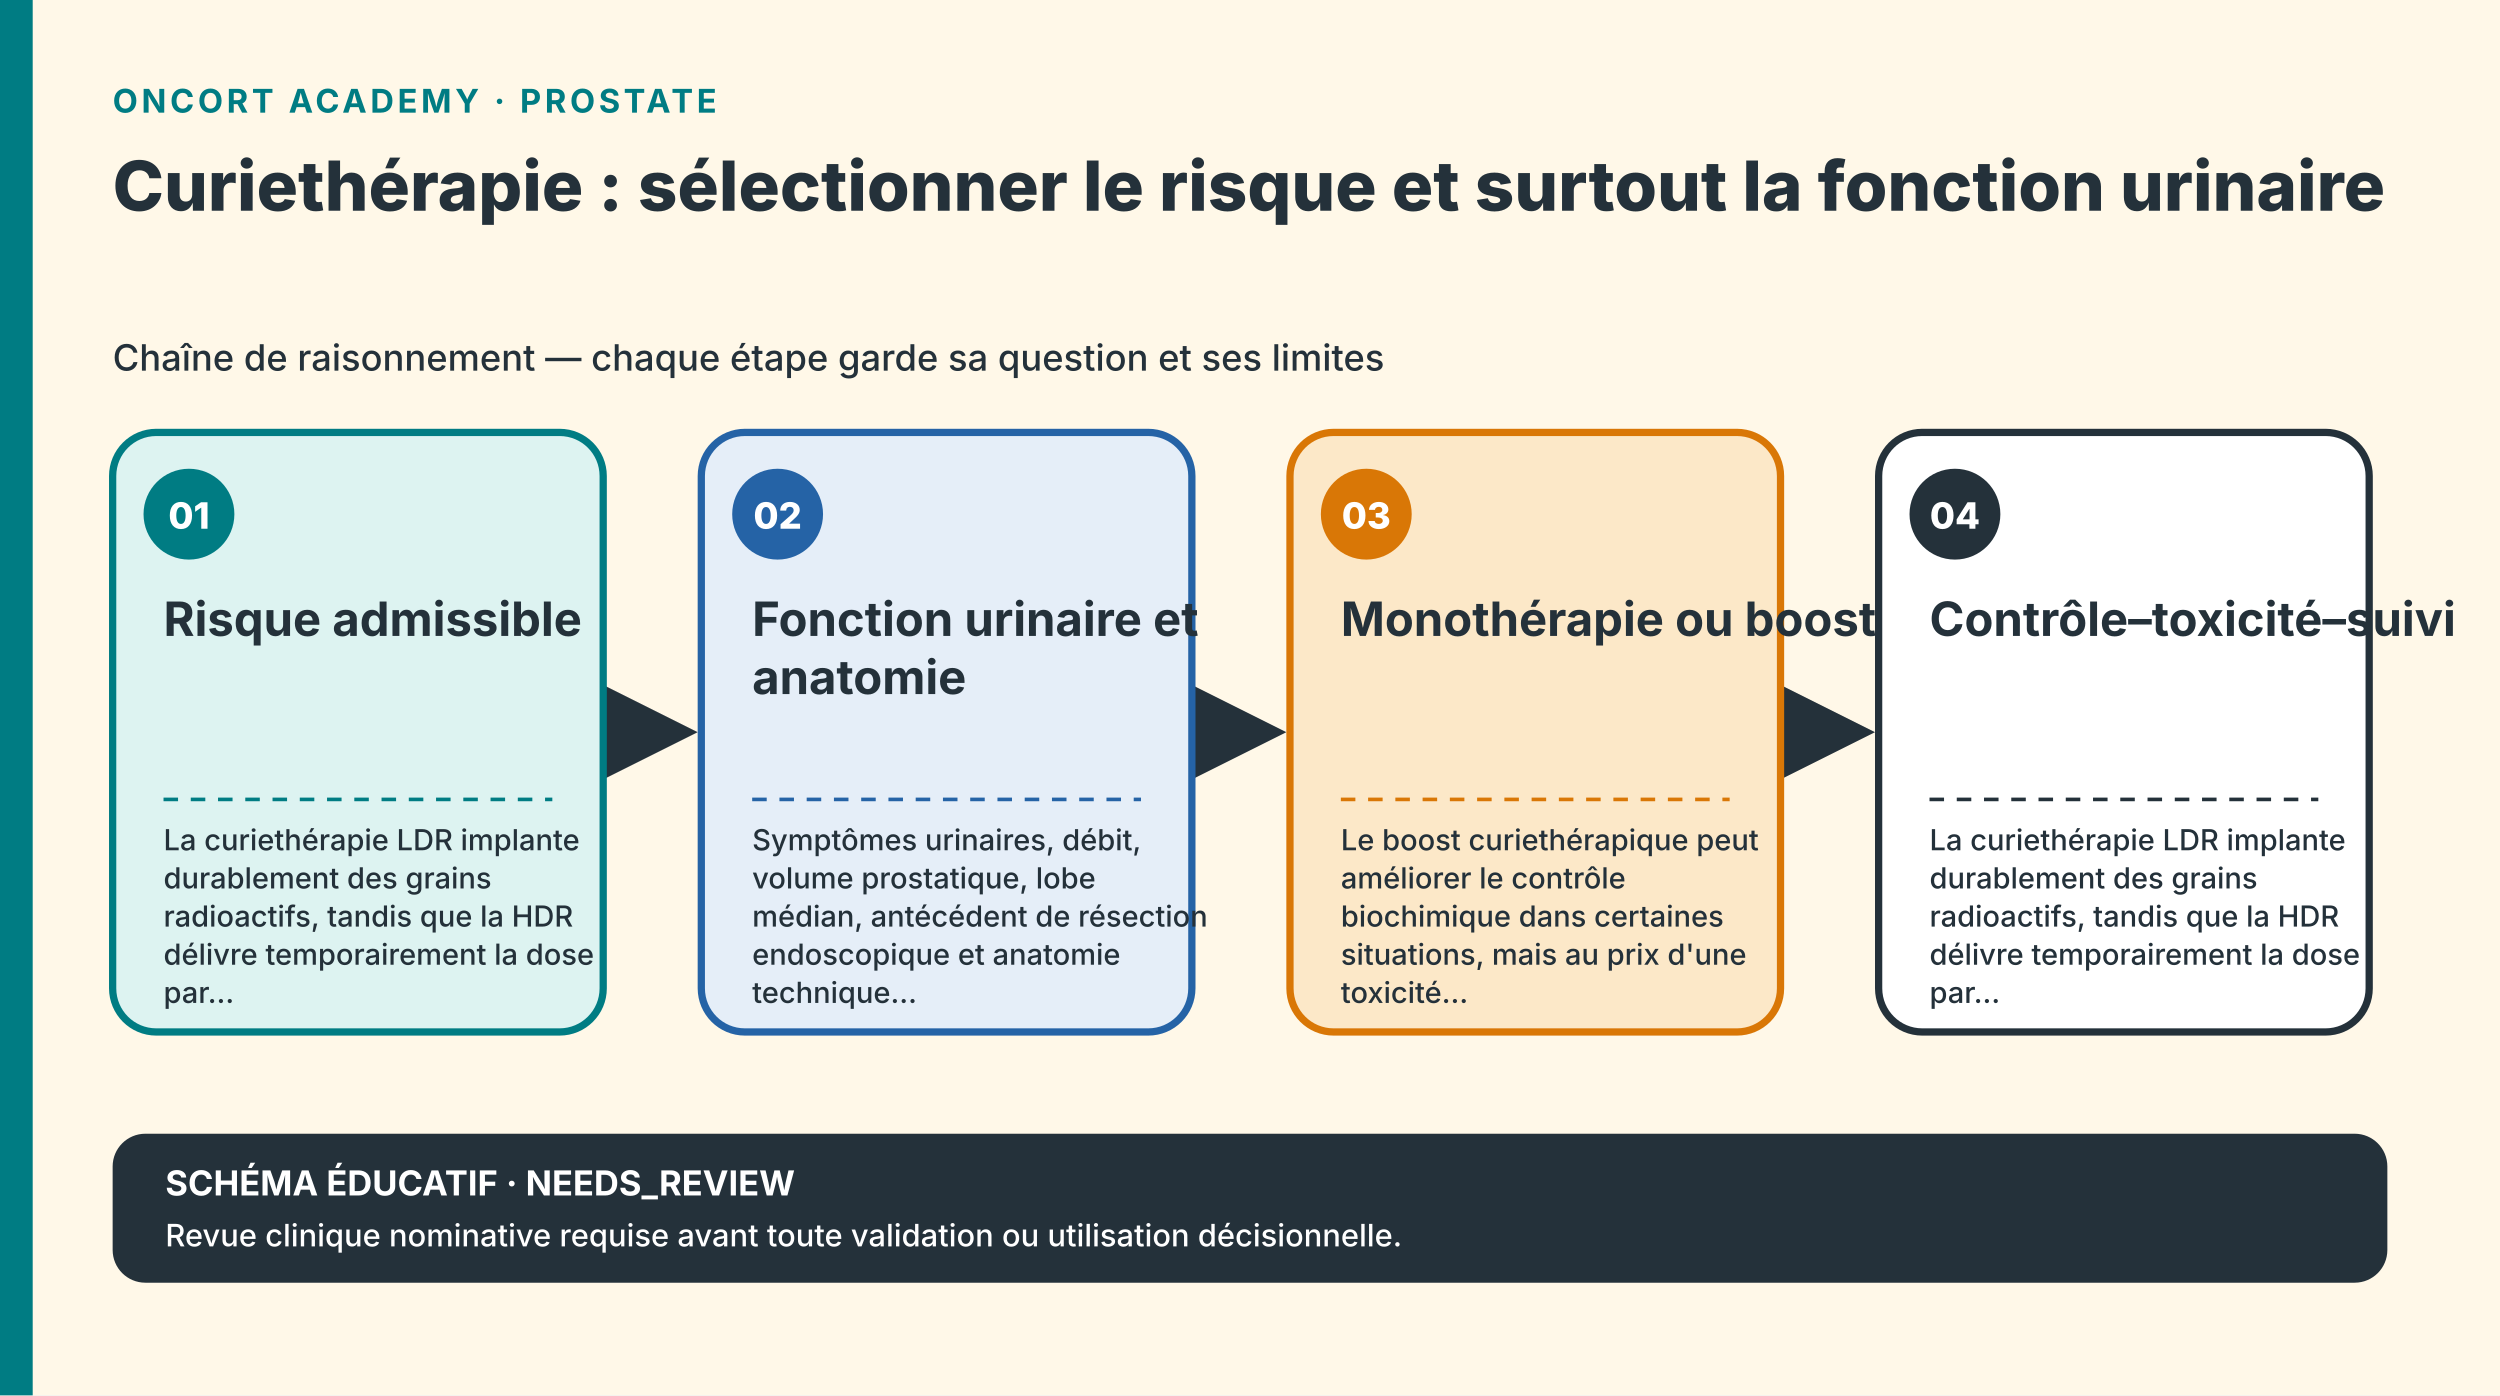
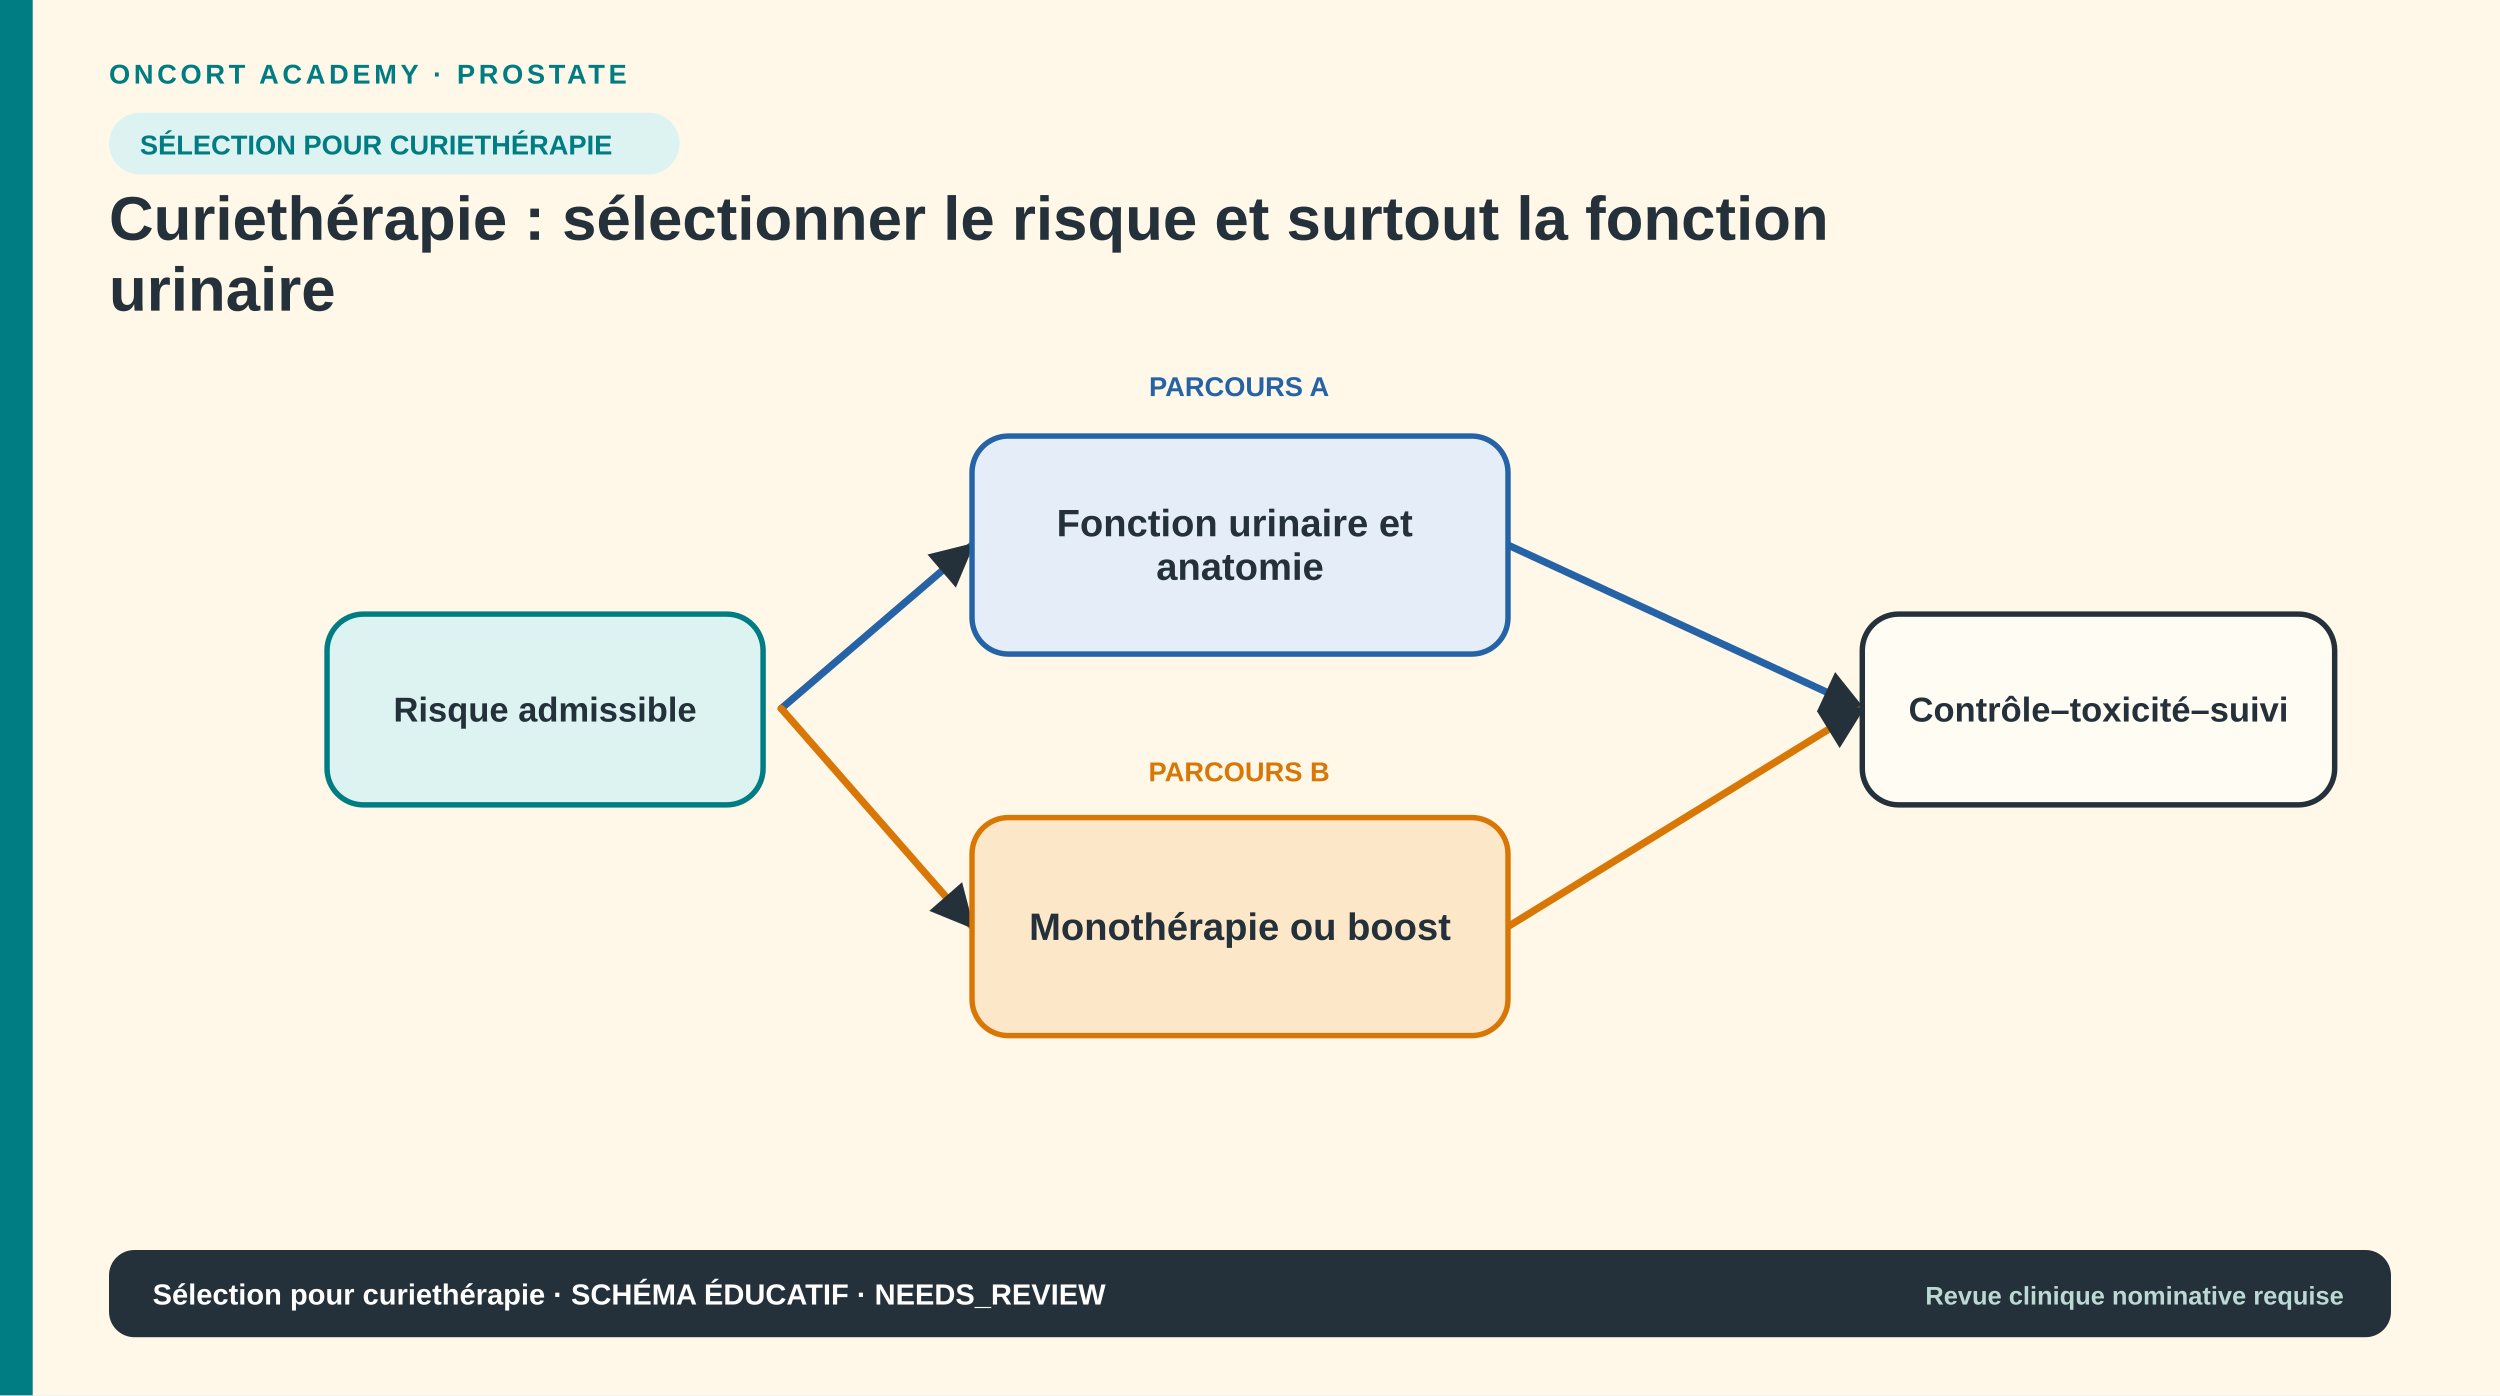
<svg xmlns="http://www.w3.org/2000/svg" width="1376" height="768" viewBox="0 0 1376 768" role="img" aria-labelledby="title desc">
  <defs>
-     <marker id="arrow" markerWidth="12" markerHeight="12" refX="10" refY="6" orient="auto">
-       <path d="M 0 0 L 12 6 L 0 12 z" fill="#24313A" />
+     <marker id="arrow" markerWidth="6" markerHeight="6" refX="5.5" refY="3" orient="auto">
+       <path d="M 0 0 L 6 3 L 0 6 z" fill="#24313A" />
    </marker>
  </defs>
  <rect width="1376" height="768" fill="#FFF8E8" />
-   <rect x="0" y="0" width="18" height="768" fill="#007C83" />
-   <text x="62" y="62" font-family="Inter, Arial, sans-serif" font-size="18" font-weight="750" fill="#007C83" letter-spacing="2">ONCORT ACADEMY · PROSTATE</text>
-   <text x="62" y="116" font-family="Inter, Arial, sans-serif" font-size="38" font-weight="800" fill="#24313A" text-anchor="start">
-     <tspan x="62" dy="0">Curiethérapie : sélectionner le risque et surtout la fonction urinaire</tspan>
+   <rect width="18" height="768" fill="#007C83" />
+   <text x="60" y="46" font-family="Arial, Helvetica, sans-serif" font-size="15" font-weight="800" fill="#007C83" letter-spacing="2">ONCORT ACADEMY · PROSTATE</text>
+   <rect x="60" y="62" width="314" height="34" rx="17" fill="#DDF3F1" />
+   <text x="77" y="85" font-family="Arial, Helvetica, sans-serif" font-size="15" font-weight="800" fill="#007C83">SÉLECTION POUR CURIETHÉRAPIE</text>
+   <text x="60" y="132" font-family="Arial, Helvetica, sans-serif" font-size="34" font-weight="800" fill="#24313A" text-anchor="start">
+     <tspan x="60" dy="0">Curiethérapie : sélectionner le risque et surtout la fonction</tspan>
+     <tspan x="60" dy="39">urinaire</tspan>
  </text>
-   <text x="62" y="204" font-family="Inter, Arial, sans-serif" font-size="20" font-weight="500" fill="#24313A">Chaîne de raisonnement — chaque étape garde sa question et ses limites</text>
-   <path d="M 340 403 H 374" stroke="#24313A" stroke-width="5" stroke-linecap="round" marker-end="url(#arrow)" />
+   <path d="M 430 390 L 535 300" fill="none" stroke="#2563A6" stroke-width="4" stroke-linecap="round" marker-end="url(#arrow)" />
+   <path d="M 430 390 L 535 510" fill="none" stroke="#D97706" stroke-width="4" stroke-linecap="round" marker-end="url(#arrow)" />
+   <path d="M 830 300 L 1025 390" fill="none" stroke="#2563A6" stroke-width="4" stroke-linecap="round" marker-end="url(#arrow)" />
+   <path d="M 830 510 L 1025 390" fill="none" stroke="#D97706" stroke-width="4" stroke-linecap="round" marker-end="url(#arrow)" />
  <g>
-     <rect x="62" y="238" width="270" height="330" rx="24" fill="#DDF3F1" stroke="#007C83" stroke-width="4" />
-     <circle cx="104" cy="283" r="25" fill="#007C83" />
-     <text x="104" y="291" font-family="Inter, Arial, sans-serif" font-size="20" font-weight="800" fill="#FFFFFF" text-anchor="middle">
-       <tspan x="104" dy="0">01</tspan>
-     </text>
-     <text x="90" y="350" font-family="Inter, Arial, sans-serif" font-size="26" font-weight="750" fill="#24313A" text-anchor="start">
-       <tspan x="90" dy="0">Risque admissible</tspan>
-     </text>
-     <line x1="90" y1="440" x2="304" y2="440" stroke="#007C83" stroke-width="2" stroke-dasharray="8 7" />
-     <text x="90" y="468" font-family="Inter, Arial, sans-serif" font-size="16" font-weight="500" fill="#24313A" text-anchor="start">
-       <tspan x="90" dy="0">La curiethérapie LDR implante</tspan>
-       <tspan x="90" dy="21">durablement des grains</tspan>
-       <tspan x="90" dy="21">radioactifs, tandis que la HDR</tspan>
-       <tspan x="90" dy="21">délivre temporairement la dose</tspan>
-       <tspan x="90" dy="21">par…</tspan>
-     </text>
-   </g>
-   <path d="M 664 403 H 698" stroke="#24313A" stroke-width="5" stroke-linecap="round" marker-end="url(#arrow)" />
-   <g>
-     <rect x="386" y="238" width="270" height="330" rx="24" fill="#E5EEF8" stroke="#2563A6" stroke-width="4" />
-     <circle cx="428" cy="283" r="25" fill="#2563A6" />
-     <text x="428" y="291" font-family="Inter, Arial, sans-serif" font-size="20" font-weight="800" fill="#FFFFFF" text-anchor="middle">
-       <tspan x="428" dy="0">02</tspan>
-     </text>
-     <text x="414" y="350" font-family="Inter, Arial, sans-serif" font-size="26" font-weight="750" fill="#24313A" text-anchor="start">
-       <tspan x="414" dy="0">Fonction urinaire et</tspan>
-       <tspan x="414" dy="32">anatomie</tspan>
-     </text>
-     <line x1="414" y1="440" x2="628" y2="440" stroke="#2563A6" stroke-width="2" stroke-dasharray="8 7" />
-     <text x="414" y="468" font-family="Inter, Arial, sans-serif" font-size="16" font-weight="500" fill="#24313A" text-anchor="start">
-       <tspan x="414" dy="0">Symptômes urinaires, débit,</tspan>
-       <tspan x="414" dy="21">volume prostatique, lobe</tspan>
-       <tspan x="414" dy="21">médian, antécédent de résection</tspan>
-       <tspan x="414" dy="21">endoscopique et anatomie</tspan>
-       <tspan x="414" dy="21">technique…</tspan>
-     </text>
-   </g>
-   <path d="M 988 403 H 1022" stroke="#24313A" stroke-width="5" stroke-linecap="round" marker-end="url(#arrow)" />
-   <g>
-     <rect x="710" y="238" width="270" height="330" rx="24" fill="#FCE8C8" stroke="#D97706" stroke-width="4" />
-     <circle cx="752" cy="283" r="25" fill="#D97706" />
-     <text x="752" y="291" font-family="Inter, Arial, sans-serif" font-size="20" font-weight="800" fill="#FFFFFF" text-anchor="middle">
-       <tspan x="752" dy="0">03</tspan>
-     </text>
-     <text x="738" y="350" font-family="Inter, Arial, sans-serif" font-size="26" font-weight="750" fill="#24313A" text-anchor="start">
-       <tspan x="738" dy="0">Monothérapie ou boost</tspan>
-     </text>
-     <line x1="738" y1="440" x2="952" y2="440" stroke="#D97706" stroke-width="2" stroke-dasharray="8 7" />
-     <text x="738" y="468" font-family="Inter, Arial, sans-serif" font-size="16" font-weight="500" fill="#24313A" text-anchor="start">
-       <tspan x="738" dy="0">Le boost curiethérapique peut</tspan>
-       <tspan x="738" dy="21">améliorer le contrôle</tspan>
-       <tspan x="738" dy="21">biochimique dans certaines</tspan>
-       <tspan x="738" dy="21">situations, mais au prix d'une</tspan>
-       <tspan x="738" dy="21">toxicité…</tspan>
+     <rect x="180" y="338" width="240" height="105" rx="20" fill="#DDF3F1" stroke="#007C83" stroke-width="3" />
+     <text x="300" y="397.15" font-family="Arial, Helvetica, sans-serif" font-size="19" font-weight="700" fill="#24313A" text-anchor="middle">
+       <tspan x="300" dy="0">Risque admissible</tspan>
    </text>
  </g>
  <g>
-     <rect x="1034" y="238" width="270" height="330" rx="24" fill="#FFFFFF" stroke="#24313A" stroke-width="4" />
-     <circle cx="1076" cy="283" r="25" fill="#24313A" />
-     <text x="1076" y="291" font-family="Inter, Arial, sans-serif" font-size="20" font-weight="800" fill="#FFFFFF" text-anchor="middle">
-       <tspan x="1076" dy="0">04</tspan>
-     </text>
-     <text x="1062" y="350" font-family="Inter, Arial, sans-serif" font-size="26" font-weight="750" fill="#24313A" text-anchor="start">
-       <tspan x="1062" dy="0">Contrôle–toxicité–suivi</tspan>
-     </text>
-     <line x1="1062" y1="440" x2="1276" y2="440" stroke="#24313A" stroke-width="2" stroke-dasharray="8 7" />
-     <text x="1062" y="468" font-family="Inter, Arial, sans-serif" font-size="16" font-weight="500" fill="#24313A" text-anchor="start">
-       <tspan x="1062" dy="0">La curiethérapie LDR implante</tspan>
-       <tspan x="1062" dy="21">durablement des grains</tspan>
-       <tspan x="1062" dy="21">radioactifs, tandis que la HDR</tspan>
-       <tspan x="1062" dy="21">délivre temporairement la dose</tspan>
-       <tspan x="1062" dy="21">par…</tspan>
+     <rect x="535" y="240" width="295" height="120" rx="20" fill="#E5EEF8" stroke="#2563A6" stroke-width="3" />
+     <text x="682.5" y="295.17" font-family="Arial, Helvetica, sans-serif" font-size="21" font-weight="700" fill="#24313A" text-anchor="middle">
+       <tspan x="682.5" dy="0">Fonction urinaire et</tspan>
+       <tspan x="682.5" dy="24">anatomie</tspan>
    </text>
  </g>
-   <rect x="62" y="624" width="1252" height="82" rx="18" fill="#24313A" />
-   <text x="91" y="658" font-family="Inter, Arial, sans-serif" font-size="19" font-weight="700" fill="#FFFFFF">SCHÉMA ÉDUCATIF · NEEDS_REVIEW</text>
-   <text x="91" y="686" font-family="Inter, Arial, sans-serif" font-size="17" font-weight="450" fill="#FFFFFF">Revue clinique nominative requise avant toute validation ou utilisation décisionnelle.</text>
+   <g>
+     <rect x="535" y="450" width="295" height="120" rx="20" fill="#FCE8C8" stroke="#D97706" stroke-width="3" />
+     <text x="682.5" y="517.35" font-family="Arial, Helvetica, sans-serif" font-size="21" font-weight="700" fill="#24313A" text-anchor="middle">
+       <tspan x="682.5" dy="0">Monothérapie ou boost</tspan>
+     </text>
+   </g>
+   <g>
+     <rect x="1025" y="338" width="260" height="105" rx="20" fill="#FFFCF4" stroke="#24313A" stroke-width="3" />
+     <text x="1155" y="397.15" font-family="Arial, Helvetica, sans-serif" font-size="19" font-weight="700" fill="#24313A" text-anchor="middle">
+       <tspan x="1155" dy="0">Contrôle–toxicité–suivi</tspan>
+     </text>
+   </g>
+   <text x="682" y="218" font-family="Arial" font-size="15" font-weight="800" fill="#2563A6" text-anchor="middle">PARCOURS A</text>
+   <text x="682" y="430" font-family="Arial" font-size="15" font-weight="800" fill="#D97706" text-anchor="middle">PARCOURS B</text>
+   <rect x="60" y="688" width="1256" height="48" rx="14" fill="#24313A" />
+   <text x="84" y="718" font-family="Arial, Helvetica, sans-serif" font-size="16" font-weight="750" fill="#FFFFFF">Sélection pour curiethérapie · SCHÉMA ÉDUCATIF · NEEDS_REVIEW</text>
+   <text x="1290" y="718" font-family="Arial, Helvetica, sans-serif" font-size="14" font-weight="650" fill="#BBD8D2" text-anchor="end">Revue clinique nominative requise</text>
</svg>
